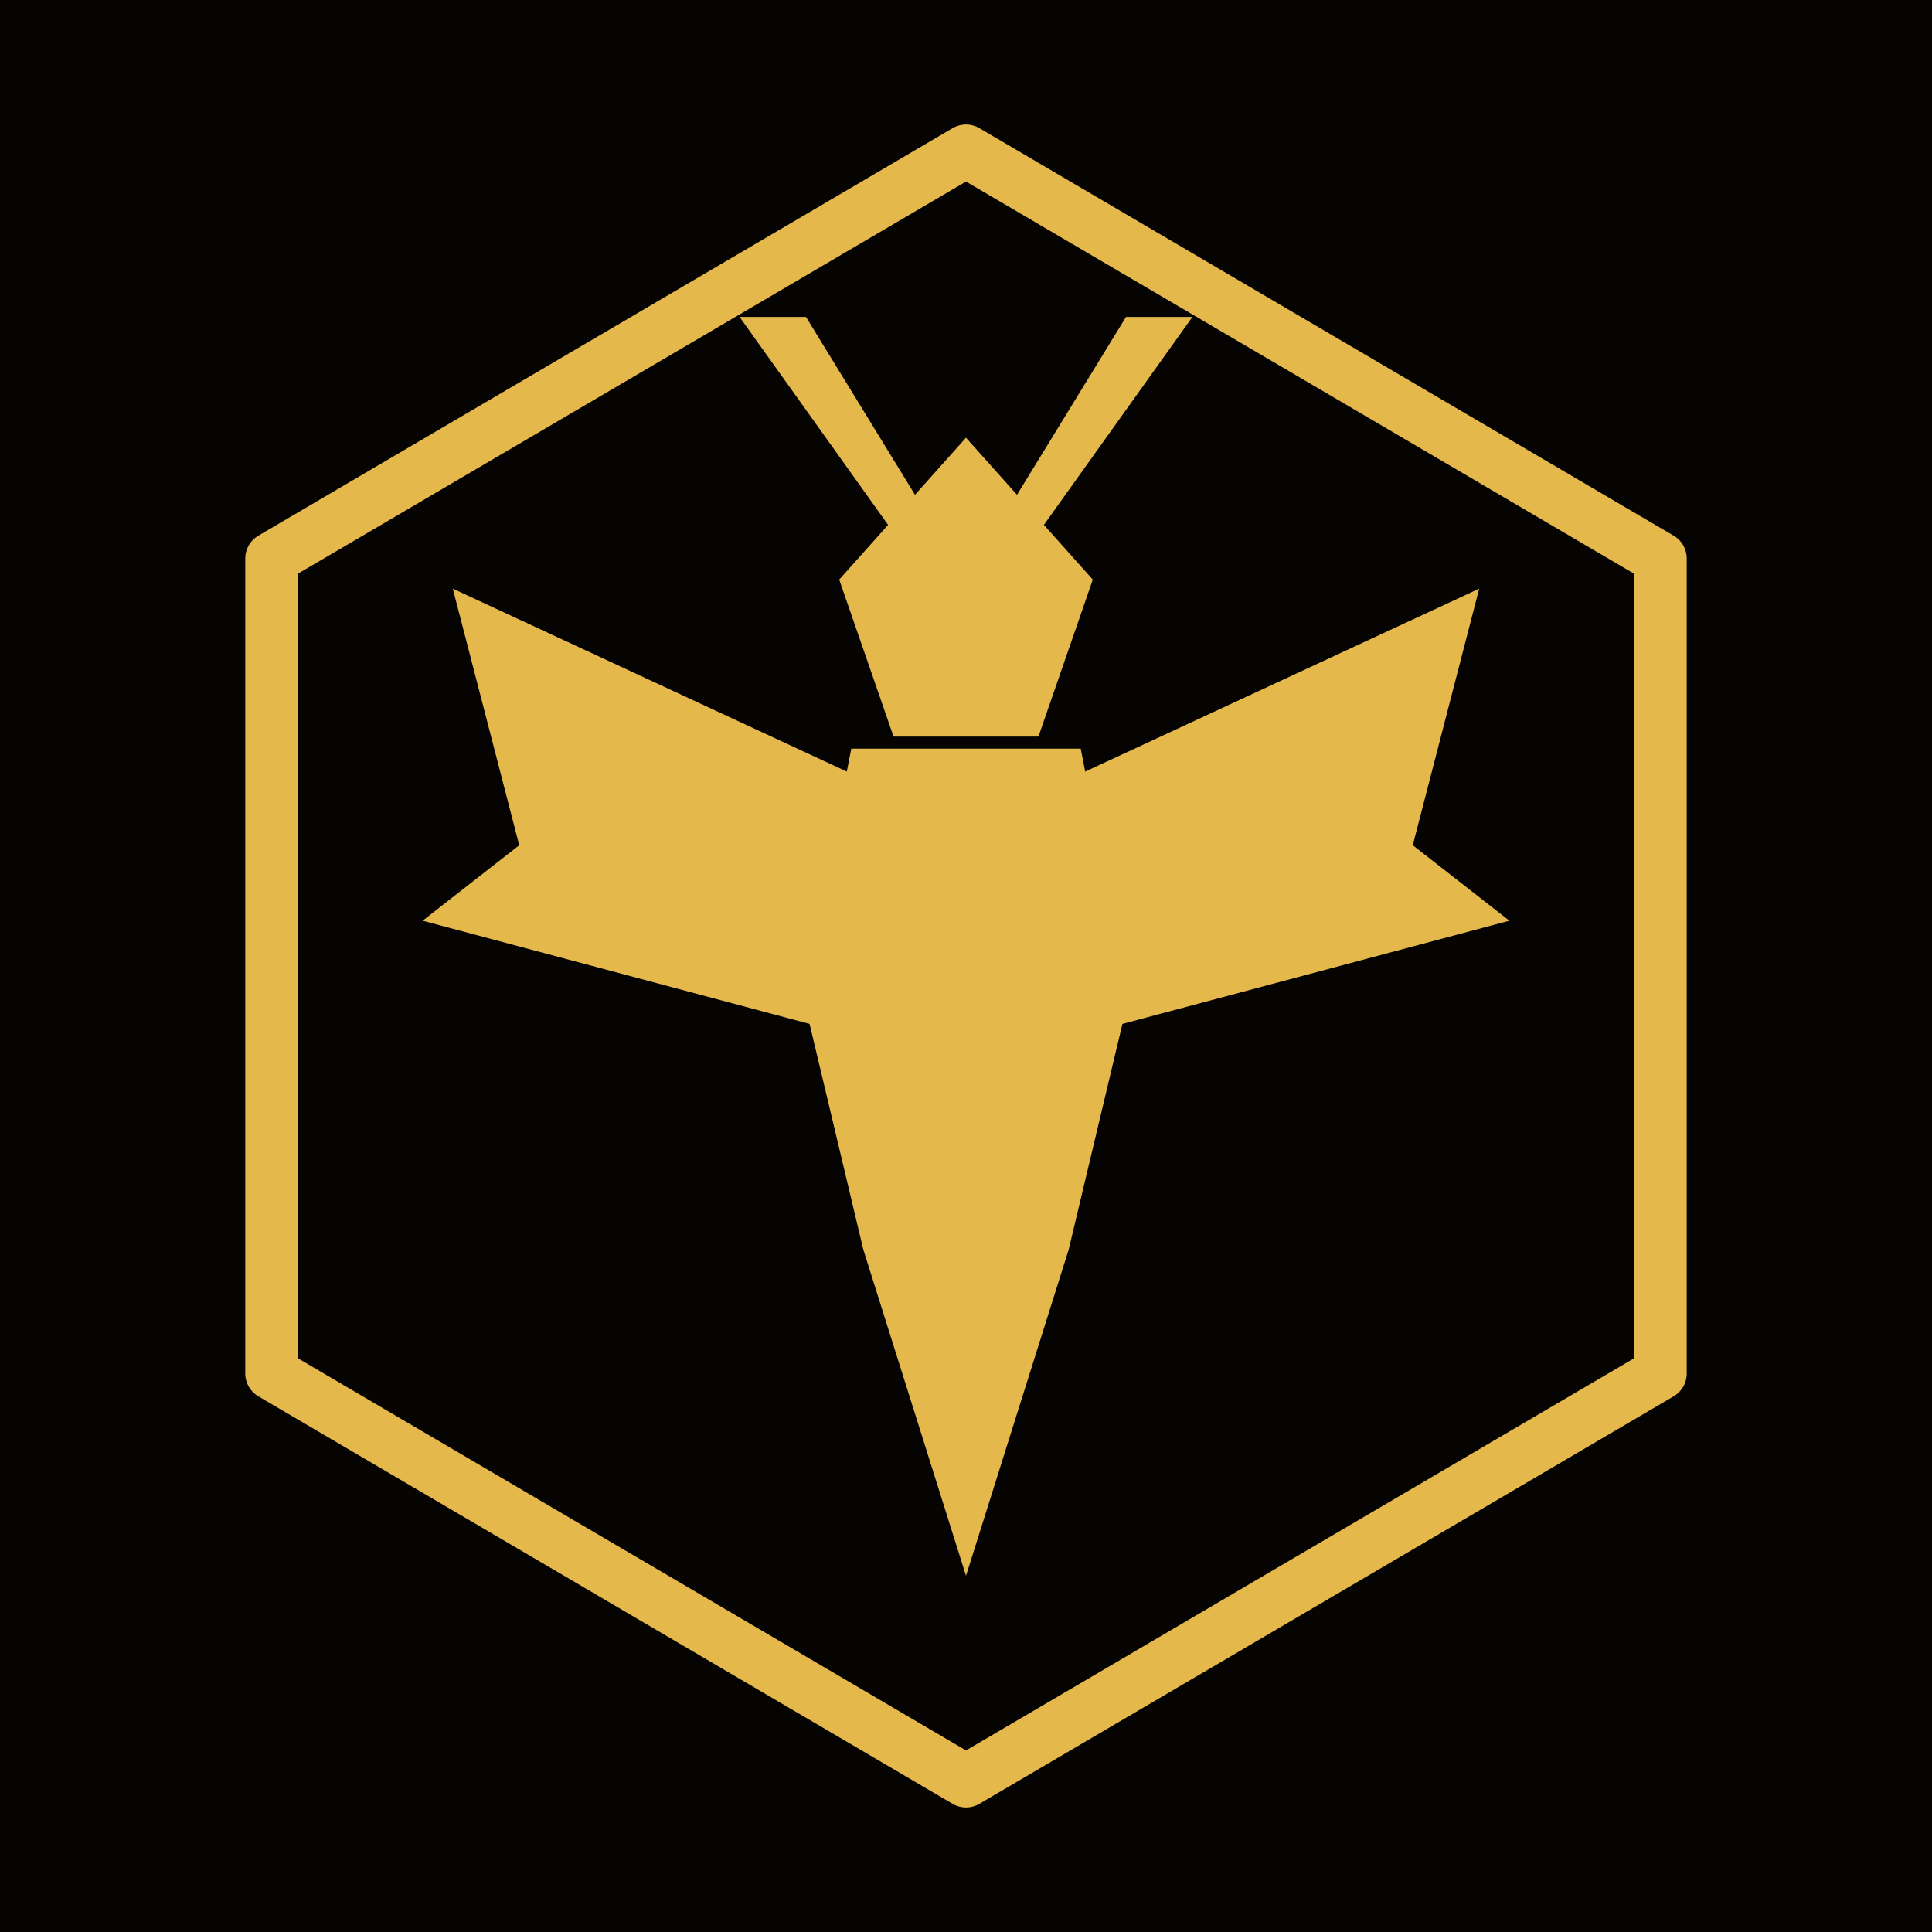
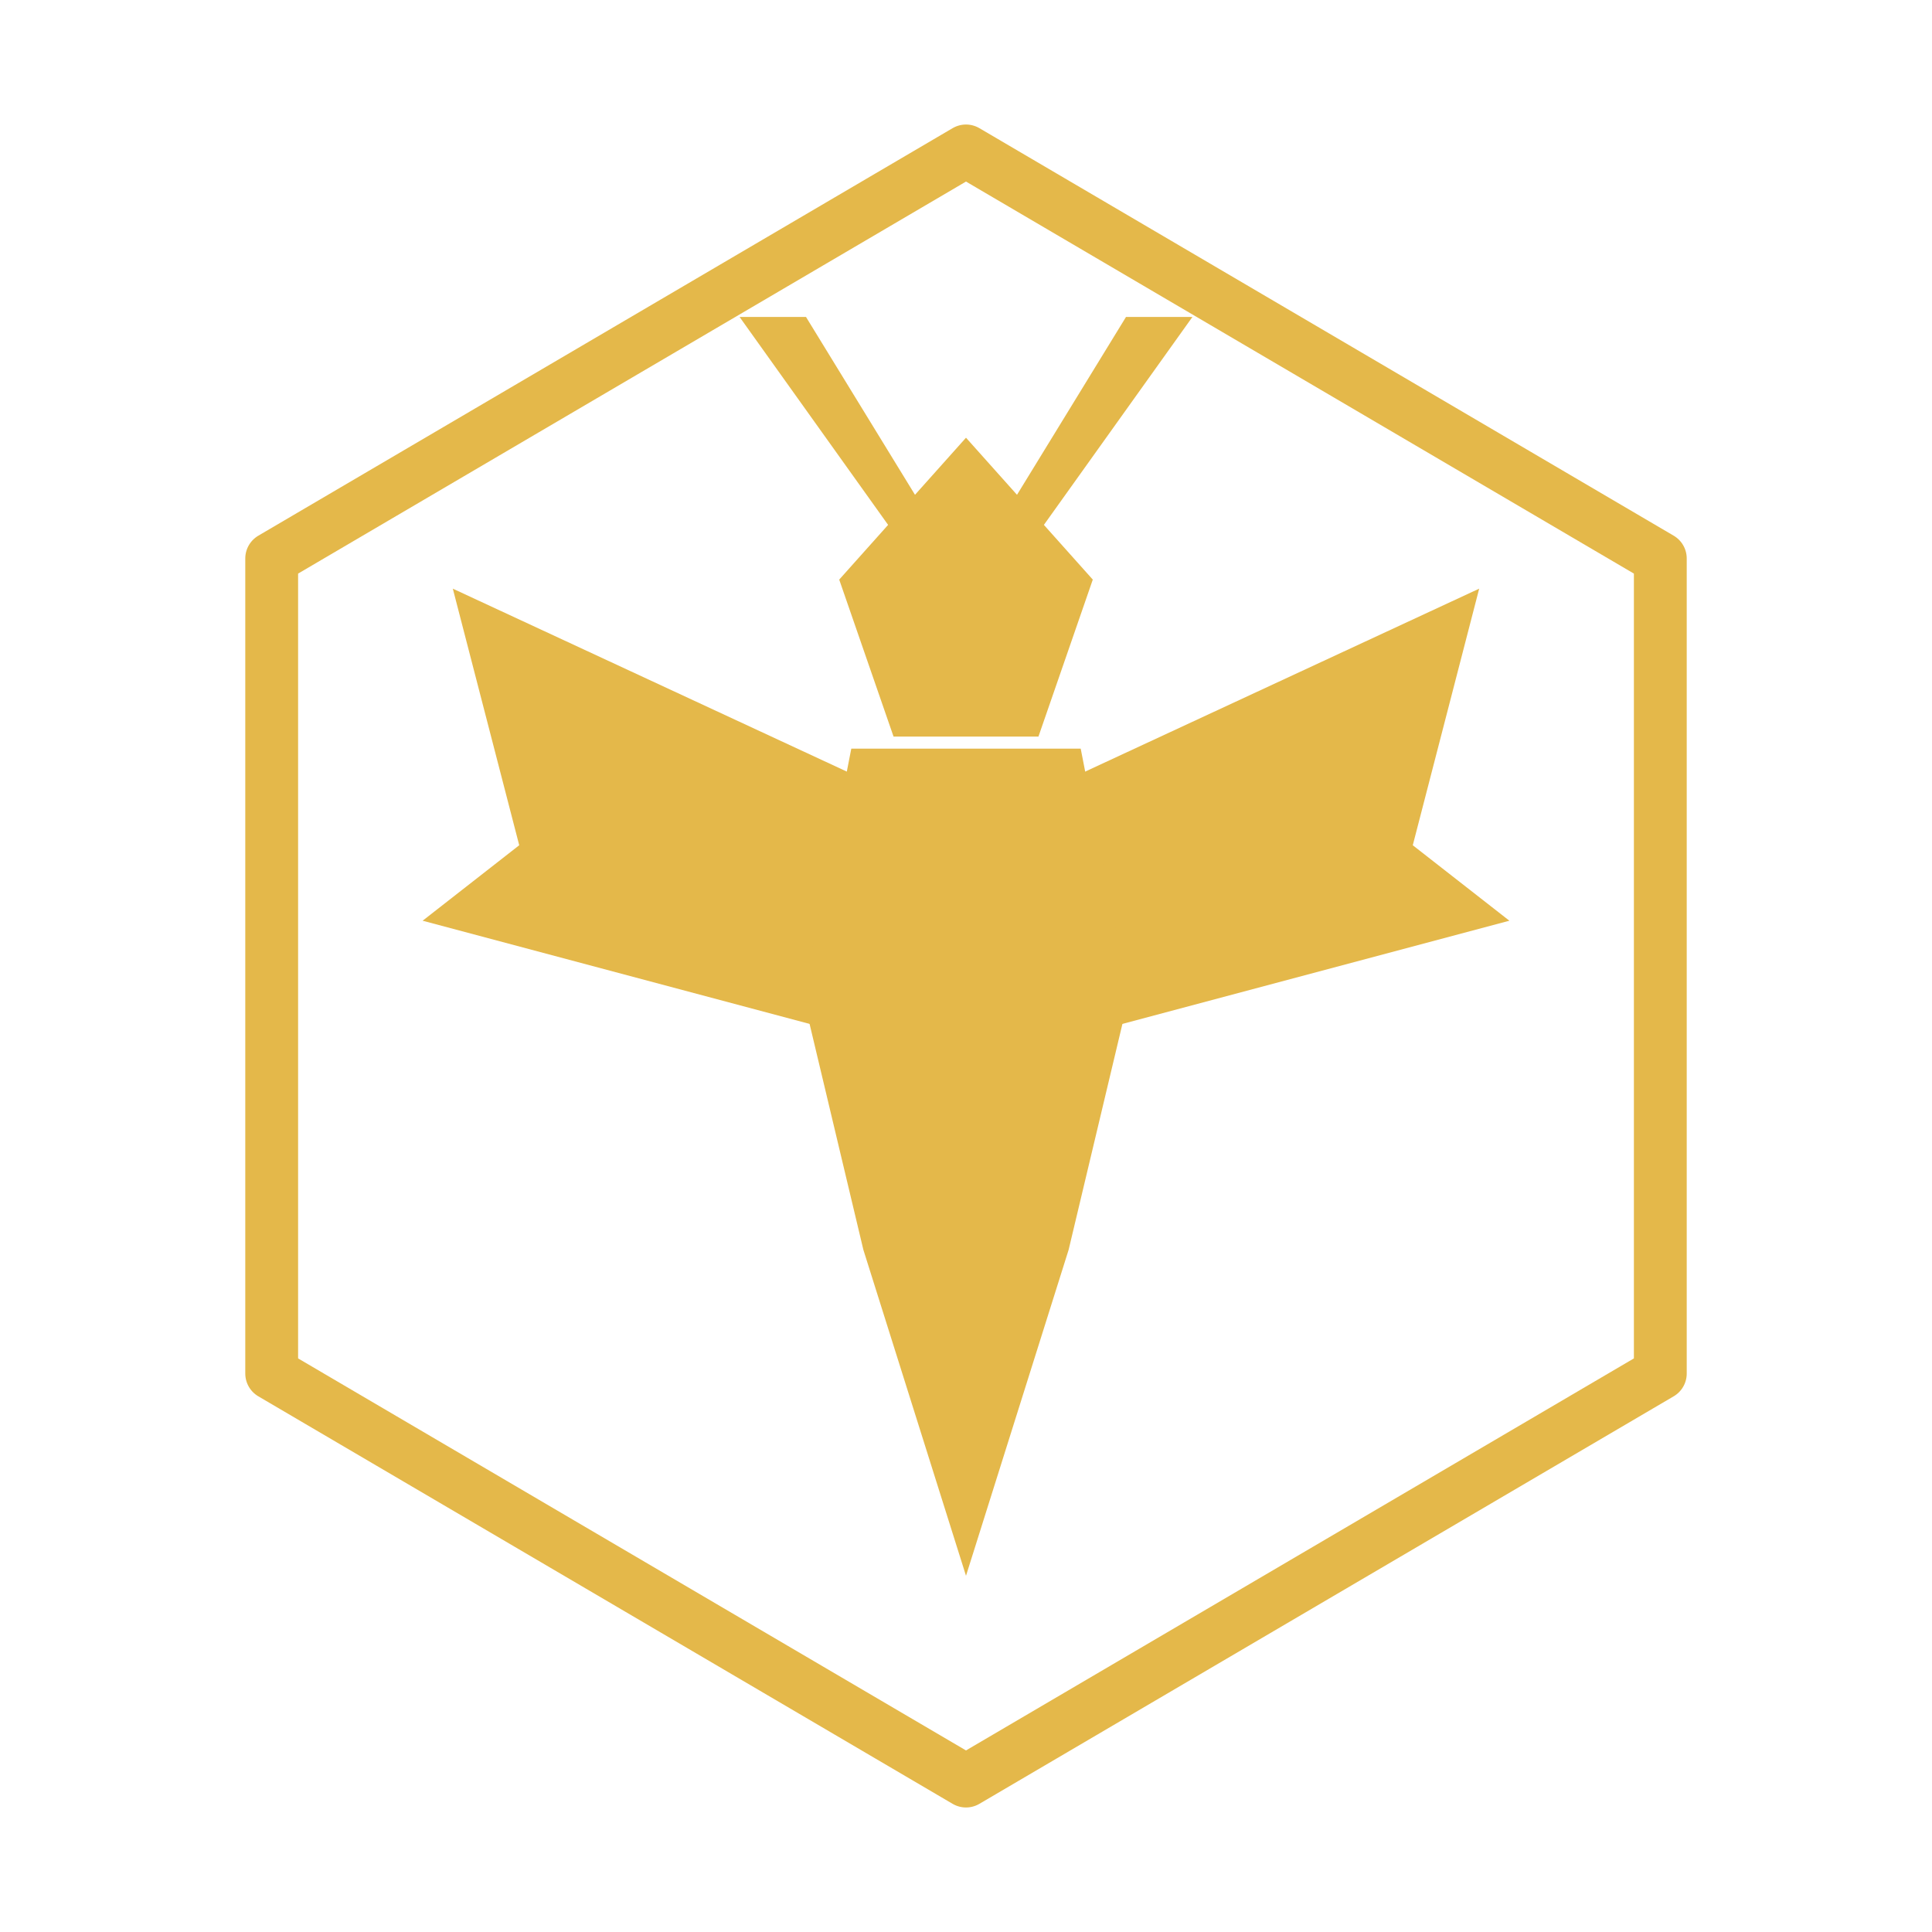
<svg xmlns="http://www.w3.org/2000/svg" viewBox="0 0 64 64" role="img" aria-label="AgentHive">
-   <rect width="64" height="64" fill="#050403" />
  <polygon points="32,5 55,18.5 55,45.5 32,59 9,45.5 9,18.5" fill="none" stroke="#e4b84a" stroke-width="1.75" stroke-linejoin="round" />
  <g fill="#e4b84a">
    <path d="M29.5 17.5 24.5 10.5h2.2l3.8 6.2z" />
    <path d="M34.5 17.5 39.5 10.5h-2.2l-3.8 6.2z" />
    <path d="M32 14.5 36.2 19.2 34.4 24.4h-4.8L27.8 19.2z" />
    <path d="M29 26 15 19.5 17.2 28 14 30.5 29 34.5z" />
    <path d="M35 26 49 19.5 46.8 28 50 30.5 35 34.5z" />
    <path d="M28.2 24.8h7.6l1.6 8.2-2 8.4L32 52.2l-3.4-10.8-2-8.4z" />
  </g>
</svg>
